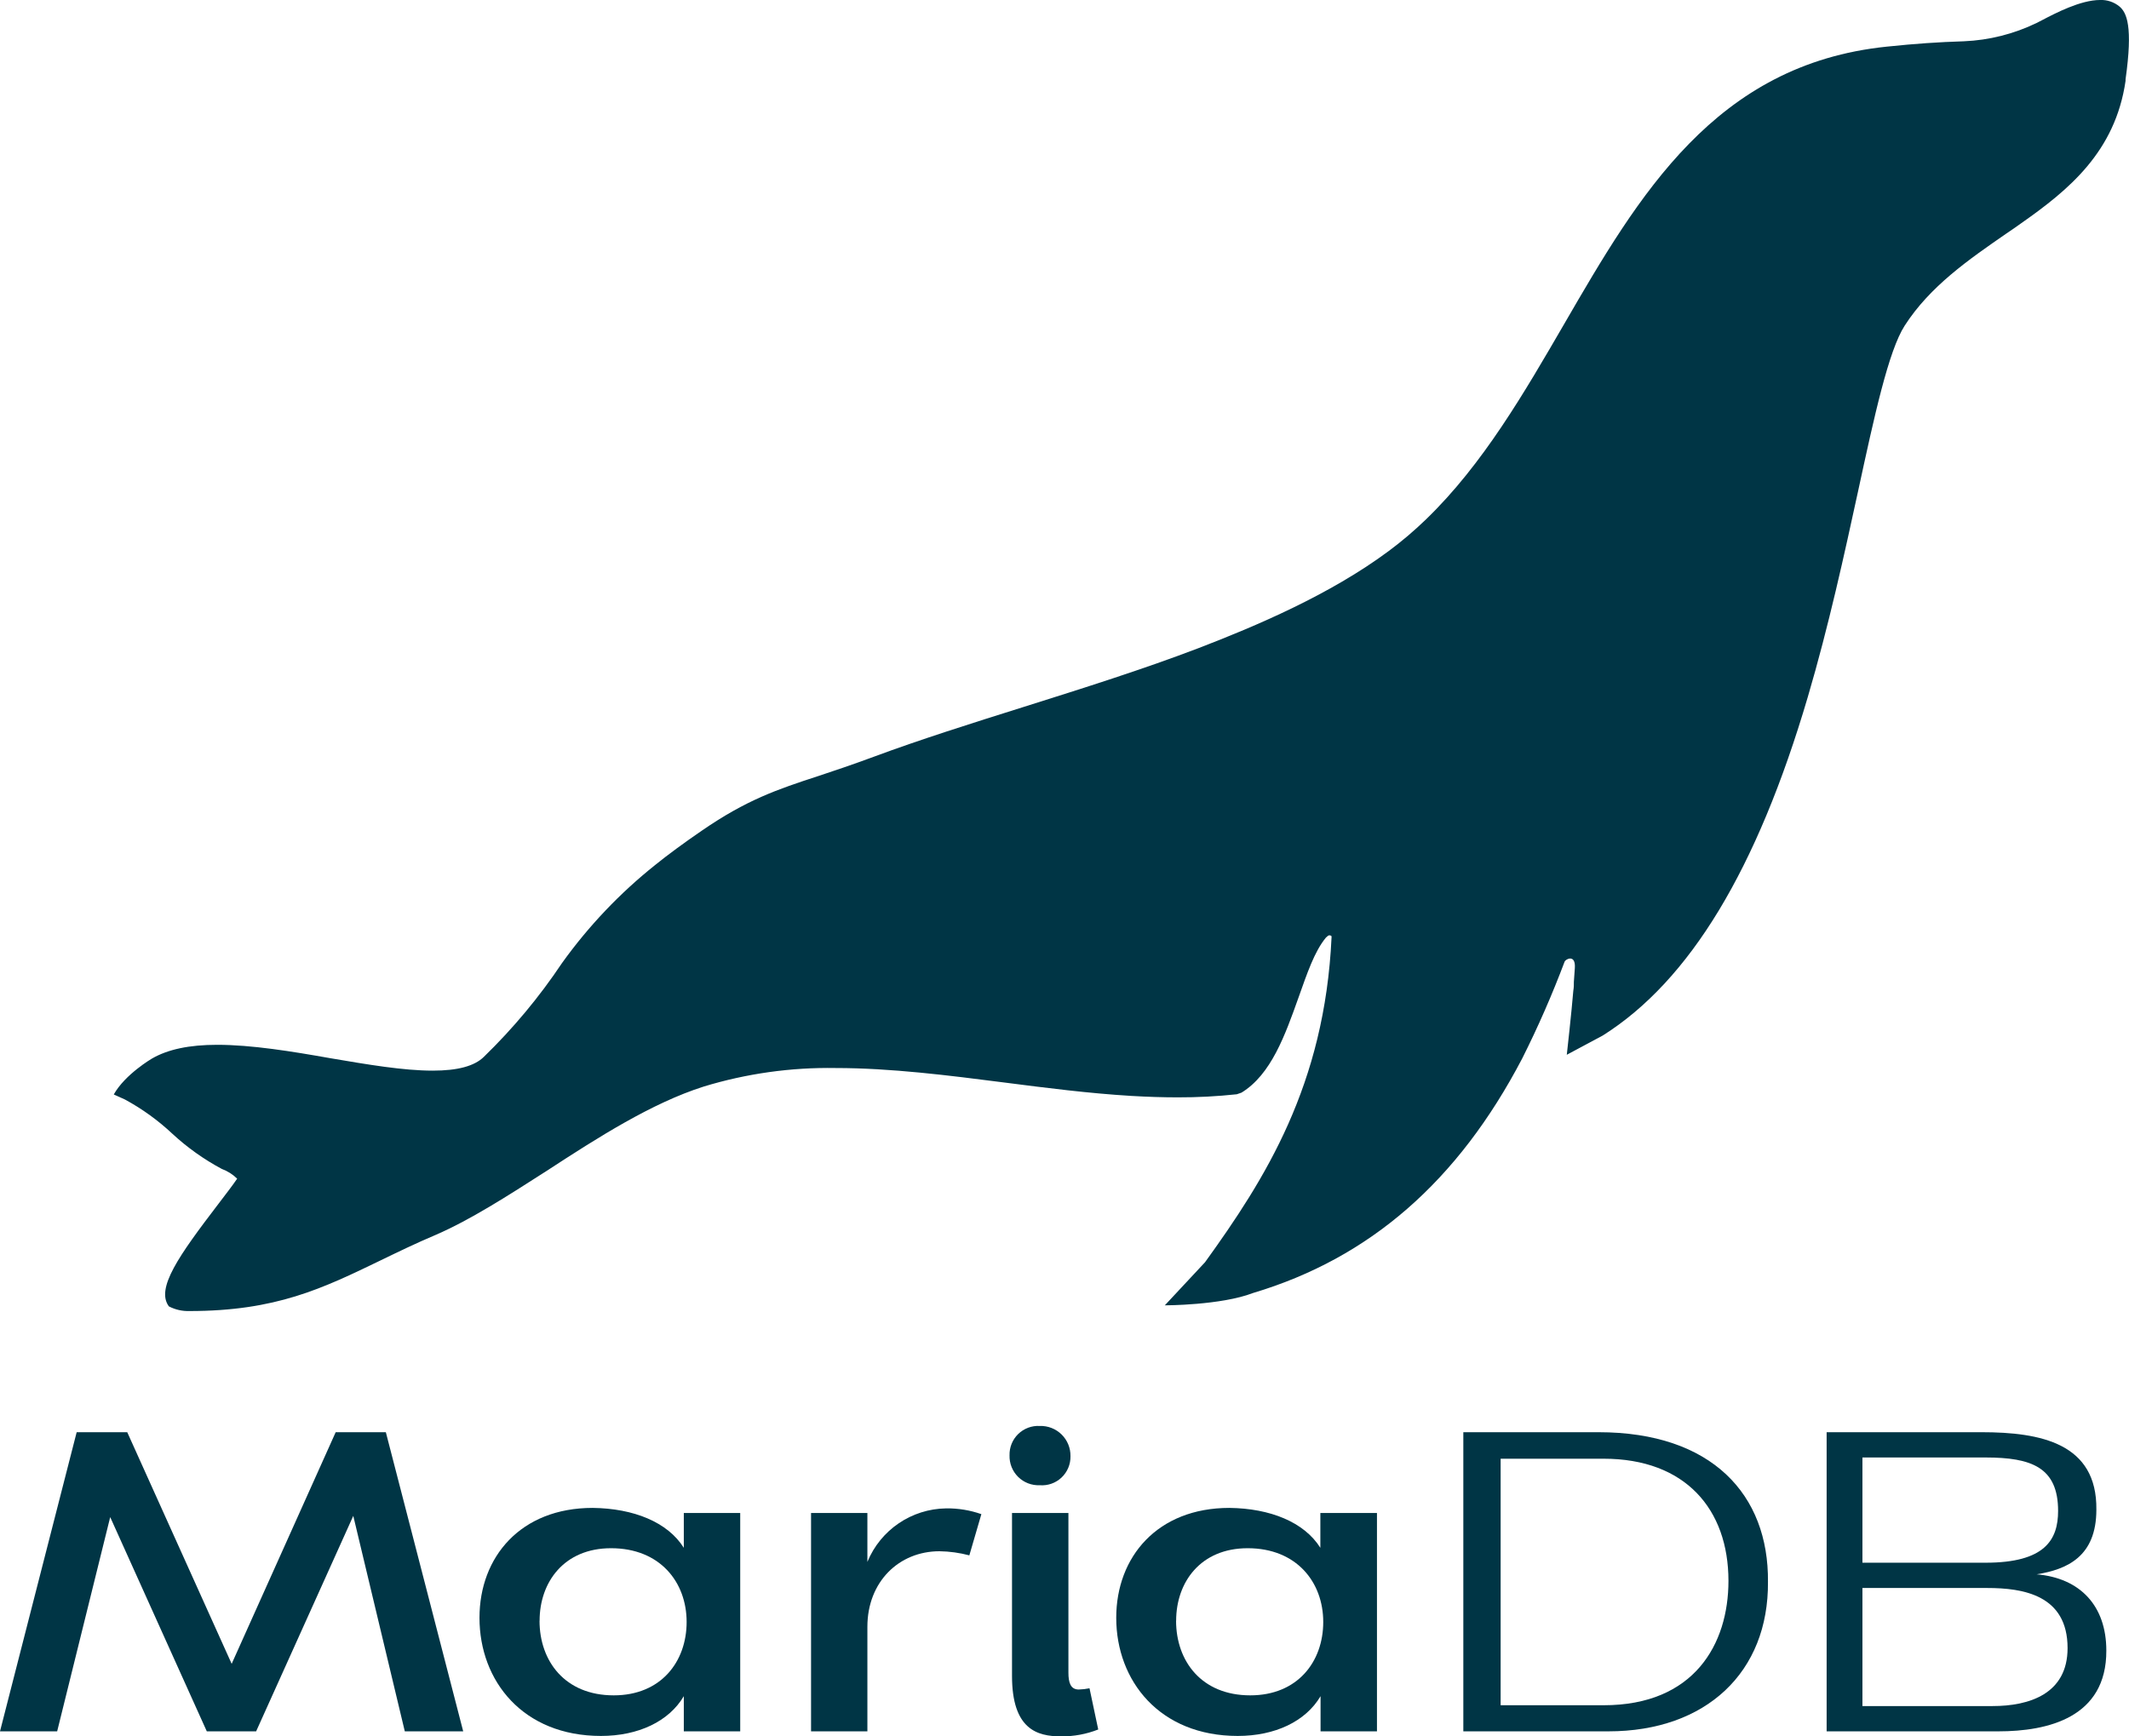
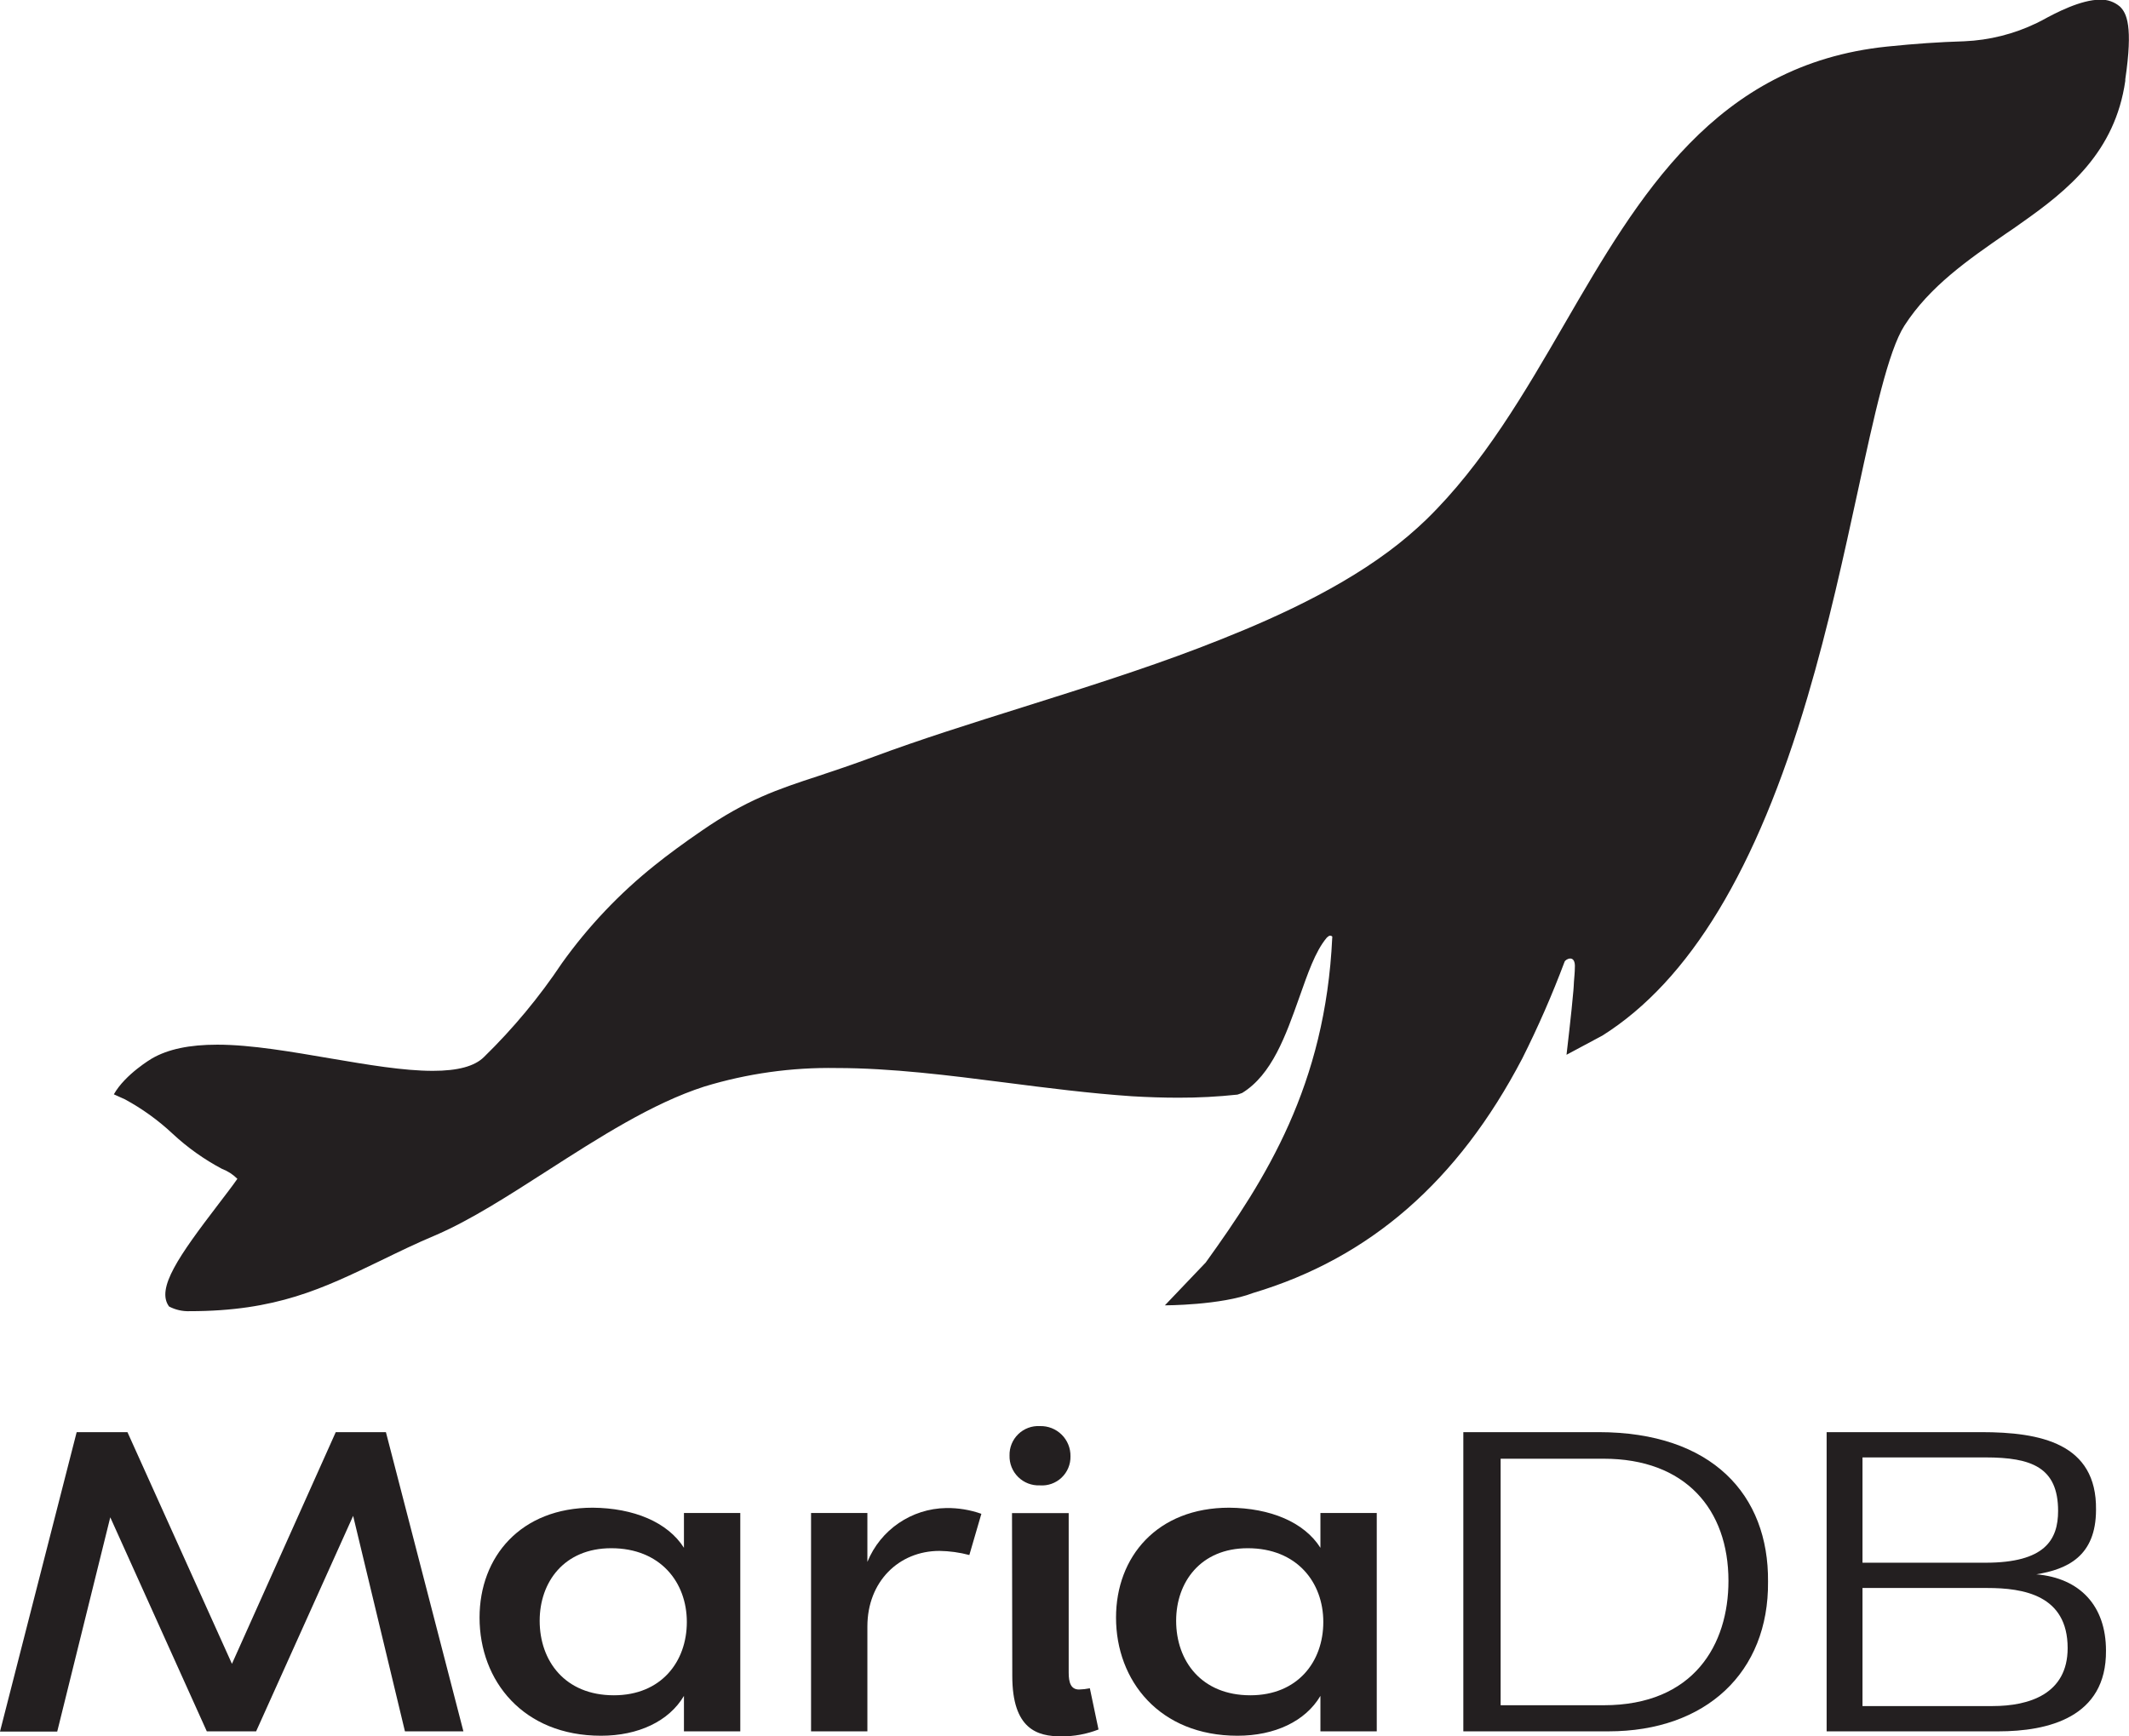
<svg xmlns="http://www.w3.org/2000/svg" id="Layer_1" data-name="Layer 1" viewBox="0 0 309.88 252.72">
  <defs>
-     <style>.cls-1{fill:#003545;}</style>
+     <style>.cls-1{fill:#231f20;}</style>
  </defs>
-   <path class="cls-1" d="M61.74,214.91,73,258.46h-8.5L57,227.09,42.86,258.46H35.68L21.62,227.27,13.9,258.46H5.58l11.16-43.55H24.1l15.2,33.72,15.14-33.72Z" transform="translate(-5.58 -6.4)" />
-   <path class="cls-1" d="M105.11,231.74v-5.07h8.21v31.79h-8.21v-5.12c-2.17,3.68-6.63,5.79-12.06,5.79-11.35,0-17.68-8-17.68-17.2,0-8.87,6-16,16.47-16C97.81,226,102.76,228,105.11,231.74Zm-21,10.62c0,5.85,3.68,10.86,10.8,10.86,6.87,0,10.61-4.89,10.61-10.68s-3.86-10.74-11-10.74C87.68,231.8,84.12,236.74,84.12,242.36Z" transform="translate(-5.58 -6.4)" />
-   <path class="cls-1" d="M131.83,258.46h-8.2V226.67h8.2v7.12A12.58,12.58,0,0,1,143.29,226a14.84,14.84,0,0,1,5.13.84l-1.75,6a18,18,0,0,0-4.34-.6c-5.92,0-10.5,4.46-10.5,11Z" transform="translate(-5.58 -6.4)" />
-   <path class="cls-1" d="M152.52,218.28a4.17,4.17,0,0,1,4.4-4.28,4.33,4.33,0,0,1,4.47,4.41,4.15,4.15,0,0,1-4.47,4.22A4.22,4.22,0,0,1,152.52,218.28Zm.36,8.39h8.21V249.9c0,1.44.3,2.47,1.5,2.47a8.85,8.85,0,0,0,1.57-.18l1.27,6a14.36,14.36,0,0,1-5.43,1c-3.44,0-7.12-1-7.12-8.81Z" transform="translate(-5.58 -6.4)" />
-   <path class="cls-1" d="M197.76,231.74v-5.07H206v31.79h-8.21v-5.12c-2.17,3.68-6.63,5.79-12.06,5.79-11.34,0-17.68-8-17.68-17.2,0-8.87,6-16,16.47-16C190.46,226,195.41,228,197.76,231.74Zm-21,10.62c0,5.85,3.68,10.86,10.8,10.86,6.88,0,10.62-4.89,10.62-10.68s-3.87-10.74-11-10.74C180.33,231.8,176.77,236.74,176.77,242.36Z" transform="translate(-5.58 -6.4)" />
-   <path class="cls-1" d="M218.57,214.91h19.67c16.53,0,24.79,9.11,24.67,21.77.12,13.16-9,21.78-23.22,21.78H218.57Zm5.43,3.86v35.89h15c13.15,0,18.16-8.87,18.16-18.1,0-10.43-6.27-17.79-18.16-17.79Z" transform="translate(-5.58 -6.4)" />
-   <path class="cls-1" d="M296.45,258.46h-25V214.91H294c8.62,0,16.83,1.62,16.71,11.28,0,6.81-4.23,8.69-8.69,9.41,6.33.54,10.14,4.58,10.14,11.1C312.2,256.47,303.63,258.46,296.45,258.46Zm-1.87-24.55c8.63,0,10.56-3.32,10.56-7.54,0-6.34-3.86-7.78-10.56-7.78H276.66v15.32Zm.24,3.68H276.66v17.19H295.6c5.31,0,10.92-1.75,10.92-8.44C306.52,238.62,300.07,237.59,294.82,237.59Z" transform="translate(-5.58 -6.4)" />
-   <path class="cls-1" d="M314.08,7.35a4.18,4.18,0,0,0-2.84-.95c-2.83,0-6.49,1.92-8.46,2.95l-.78.4a26.86,26.86,0,0,1-10.57,2.66c-3.76.12-7,.34-11.22.78-25,2.57-36.15,21.73-46.89,40.26C227.47,63.53,221.43,74,213.15,82a54.4,54.4,0,0,1-5.45,4.63C199.13,93,188.37,97.55,180,100.77c-8.06,3.08-16.86,5.85-25.36,8.53-7.79,2.45-15.14,4.77-21.9,7.28-3.05,1.13-5.64,2-7.93,2.76-6.16,2-10.6,3.53-17.09,8-2.53,1.73-5.07,3.6-6.79,5a71.62,71.62,0,0,0-13.55,14.27A84.25,84.25,0,0,1,76,160.27c-1.37,1.34-3.8,2-7.44,2-4.26,0-9.43-.88-14.9-1.81-5.64-1-11.47-1.95-16.47-1.95-4.06,0-7.17.66-9.49,2,0,0-3.91,2.28-5.56,5.23l1.62.73a33.21,33.21,0,0,1,6.92,5,34.72,34.72,0,0,0,7.2,5.12A6.18,6.18,0,0,1,40.1,178c-.68,1-1.68,2.29-2.73,3.67-5.77,7.55-9.14,12.32-7.21,14.92a6.07,6.07,0,0,0,3,.68c12.58,0,19.34-3.27,27.89-7.41,2.48-1.2,5-2.43,8-3.7,5-2.17,10.38-5.63,16.09-9.29C92.61,172,100.42,167,108,164.59a62.3,62.3,0,0,1,19.23-2.7c8,0,16.42,1.07,24.54,2.11,6.05.78,12.32,1.58,18.47,1.95,2.39.14,4.6.21,6.75.21a78.21,78.21,0,0,0,8.61-.45l.69-.24c4.31-2.65,6.33-8.34,8.29-13.84,1.26-3.54,2.32-6.72,4-8.74a2.55,2.55,0,0,1,.32-.27.4.4,0,0,1,.49.08s0,.05,0,.16c-1,21.51-9.66,35.17-18.42,47.31l-5.85,6.27s8.19,0,12.85-1.8c17-5.08,29.83-16.28,39.17-34.14a145.7,145.7,0,0,0,6.17-14.09c.16-.4,1.63-1.14,1.49.93-.05.61-.09,1.29-.14,2h0c0,.42,0,.85-.08,1.28-.24,3-.95,9.34-.95,9.34l5.25-2.81c12.66-8,22.42-24.14,29.82-49.25,3.08-10.46,5.34-20.85,7.33-30,2.38-11,4.43-20.43,6.78-24.09,3.69-5.74,9.32-9.62,14.77-13.39.74-.51,1.49-1,2.22-1.54,6.85-4.81,13.66-10.36,15.16-20.71l0-.23C316.05,10.22,315.13,8.25,314.08,7.35Z" transform="translate(-5.58 -6.4)" />
+   <path class="cls-1" d="M63.62,217.6,74.9,261.16H66.39l-7.54-31.37L44.73,261.16H37.55L23.5,230l-7.72,31.19H7.45L18.61,217.6H26l15.21,33.73L56.32,217.6Z" transform="translate(-7.45 -9.1)" />
+   <path class="cls-1" d="M107,234.44v-5.07h8.2v31.79H107V256c-2.18,3.69-6.64,5.8-12.07,5.8-11.34,0-17.68-8-17.68-17.2,0-8.87,6-16,16.47-16C99.68,228.65,104.63,230.7,107,234.44ZM86,245.06c0,5.85,3.68,10.85,10.8,10.85,6.88,0,10.62-4.88,10.62-10.67s-3.86-10.74-11-10.74C89.55,234.5,86,239.44,86,245.06Z" transform="translate(-7.45 -9.1)" />
+   <path class="cls-1" d="M133.7,261.16h-8.2V229.37h8.2v7.12a12.6,12.6,0,0,1,11.47-7.84,14.75,14.75,0,0,1,5.12.84l-1.75,6a17.94,17.94,0,0,0-4.34-.6c-5.91,0-10.5,4.46-10.5,11Z" transform="translate(-7.45 -9.1)" />
+   <path class="cls-1" d="M154.39,221a4.18,4.18,0,0,1,4.41-4.28,4.32,4.32,0,0,1,4.46,4.4,4.15,4.15,0,0,1-4.46,4.23A4.23,4.23,0,0,1,154.39,221Zm.36,8.39H163V252.6c0,1.44.3,2.47,1.51,2.47a9,9,0,0,0,1.57-.18l1.26,6a14.56,14.56,0,0,1-5.43,1c-3.44,0-7.12-1-7.12-8.81Z" transform="translate(-7.45 -9.1)" />
+   <path class="cls-1" d="M199.64,234.44v-5.07h8.2v31.79h-8.2V256c-2.18,3.69-6.64,5.8-12.07,5.8-11.34,0-17.68-8-17.68-17.2,0-8.87,6-16,16.47-16C192.34,228.65,197.28,230.7,199.64,234.44Zm-21,10.62c0,5.85,3.68,10.85,10.8,10.85,6.88,0,10.62-4.88,10.62-10.67s-3.86-10.74-11-10.74C182.2,234.5,178.64,239.44,178.64,245.06Z" transform="translate(-7.45 -9.1)" />
+   <path class="cls-1" d="M220.44,217.6h19.67c16.53,0,24.8,9.12,24.68,21.78.12,13.16-9,21.78-23.23,21.78H220.44Zm5.43,3.87v35.89h15c13.15,0,18.16-8.87,18.16-18.1,0-10.43-6.28-17.79-18.16-17.79Z" transform="translate(-7.45 -9.1)" />
+   <path class="cls-1" d="M298.32,261.16h-25V217.6h22.5c8.63,0,16.83,1.63,16.71,11.29,0,6.81-4.22,8.68-8.69,9.41,6.34.54,10.14,4.58,10.14,11.1C314.07,259.17,305.5,261.16,298.32,261.16Zm-1.87-24.55c8.63,0,10.56-3.32,10.56-7.54,0-6.34-3.86-7.79-10.56-7.79H278.54v15.33Zm.24,3.68H278.54v17.19h18.94c5.31,0,10.92-1.75,10.92-8.44C308.4,241.31,301.94,240.29,296.69,240.29Z" transform="translate(-7.45 -9.1)" />
+   <path class="cls-1" d="M316,10.05a4.2,4.2,0,0,0-2.84-1c-2.84,0-6.5,1.92-8.46,3l-.79.4a26.81,26.81,0,0,1-10.57,2.66c-3.76.12-7,.34-11.22.77-25,2.58-36.15,21.74-46.89,40.27-5.84,10.08-11.88,20.5-20.16,28.57a55.71,55.71,0,0,1-5.46,4.63c-8.57,6.39-19.33,10.9-27.74,14.12-8.07,3.08-16.86,5.85-25.37,8.53-7.78,2.45-15.14,4.76-21.9,7.28-3.05,1.13-5.64,2-7.93,2.76-6.15,2-10.6,3.53-17.08,8-2.53,1.73-5.07,3.6-6.8,5a71.26,71.26,0,0,0-13.54,14.27A84.81,84.81,0,0,1,77.88,163c-1.36,1.34-3.8,2-7.43,2-4.27,0-9.43-.88-14.91-1.81s-11.46-2-16.46-2c-4.07,0-7.17.66-9.5,2,0,0-3.9,2.28-5.56,5.23l1.62.73a33.56,33.56,0,0,1,6.93,5,33.68,33.68,0,0,0,7.19,5.12A6.37,6.37,0,0,1,42,180.72c-.69,1-1.69,2.29-2.74,3.67-5.77,7.55-9.13,12.32-7.2,14.92a6,6,0,0,0,3,.68c12.59,0,19.34-3.27,27.9-7.41,2.47-1.2,5-2.44,8-3.7,5-2.17,10.38-5.63,16.08-9.29,7.55-4.85,15.36-9.87,22.92-12.3a62.3,62.3,0,0,1,19.23-2.7c8,0,16.42,1.07,24.54,2.11,6.06.78,12.32,1.58,18.47,2,2.39.14,4.6.21,6.76.21a78.48,78.48,0,0,0,8.61-.45l.68-.24c4.32-2.65,6.34-8.34,8.29-13.84,1.26-3.54,2.32-6.72,4-8.74a2.06,2.06,0,0,1,.33-.27.4.4,0,0,1,.49.08.25.25,0,0,1,0,.16c-1,21.51-9.67,35.16-18.42,47.3L177,199.14s8.18,0,12.84-1.8c17-5.08,29.84-16.28,39.18-34.14a144.39,144.39,0,0,0,6.16-14.09c.16-.4,1.64-1.14,1.49.93,0,.61-.08,1.29-.13,2h0c0,.42-.06.85-.08,1.28-.25,3-1,9.34-1,9.34l5.25-2.81c12.66-8,22.42-24.14,29.82-49.25,3.09-10.46,5.34-20.85,7.33-30,2.38-11,4.43-20.43,6.78-24.09,3.69-5.74,9.32-9.62,14.77-13.39.75-.51,1.49-1,2.22-1.54,6.86-4.81,13.67-10.36,15.16-20.71l0-.23C317.93,12.92,317,11,316,10.05Z" transform="translate(-7.45 -9.1)" />
</svg>
